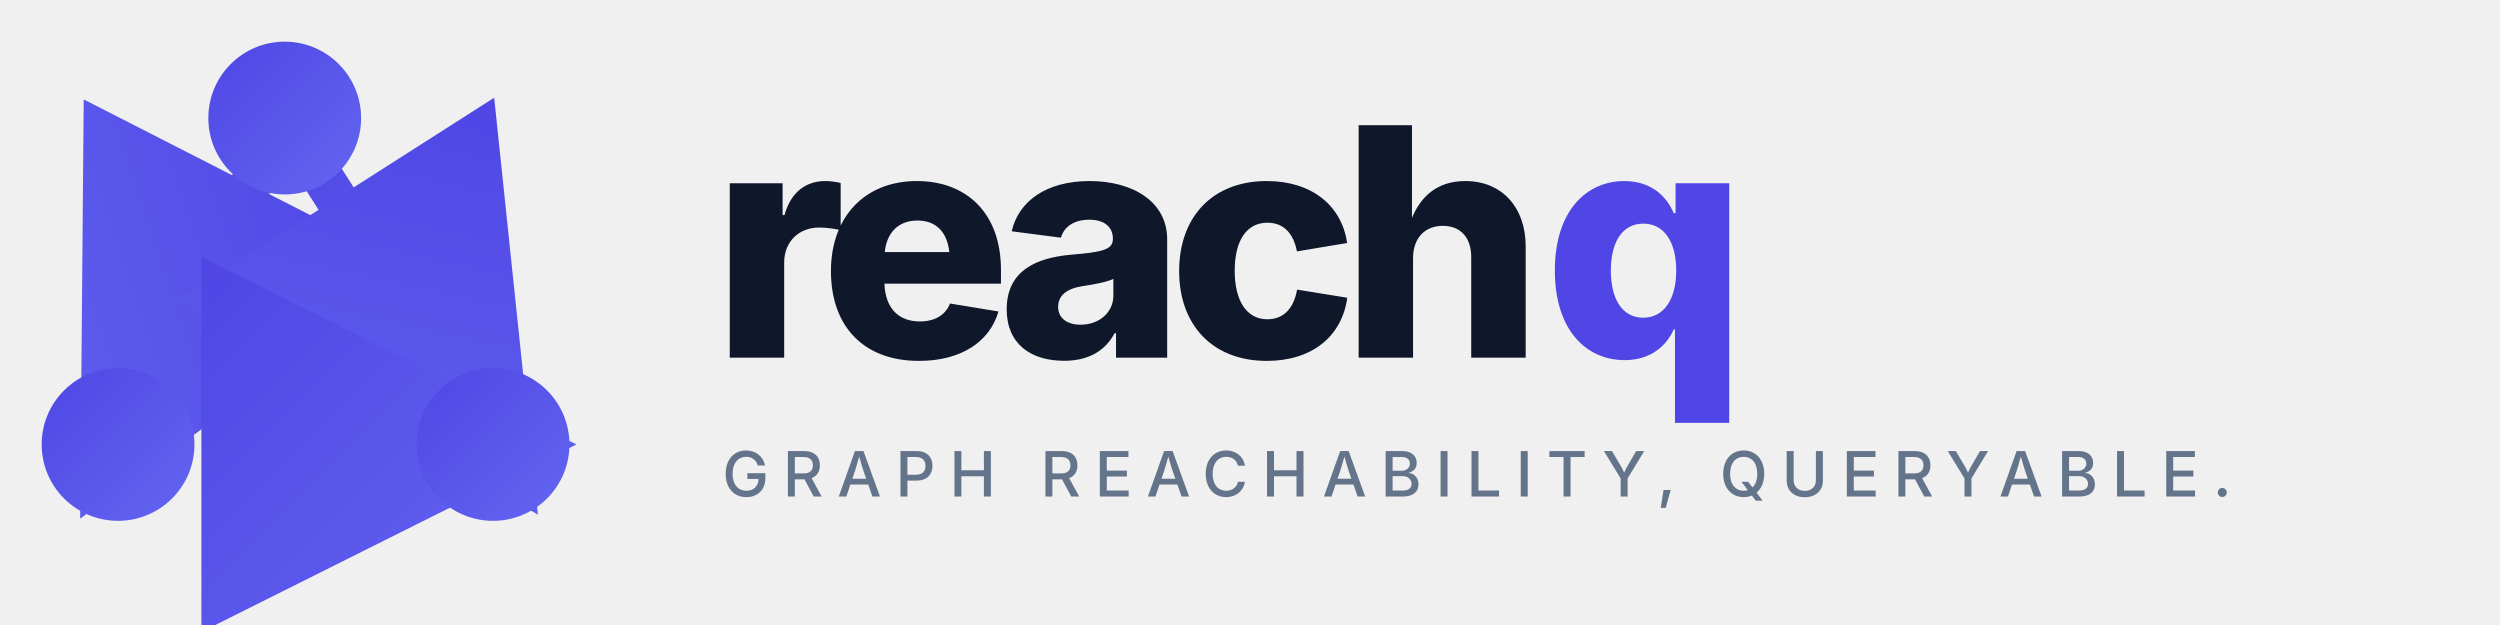
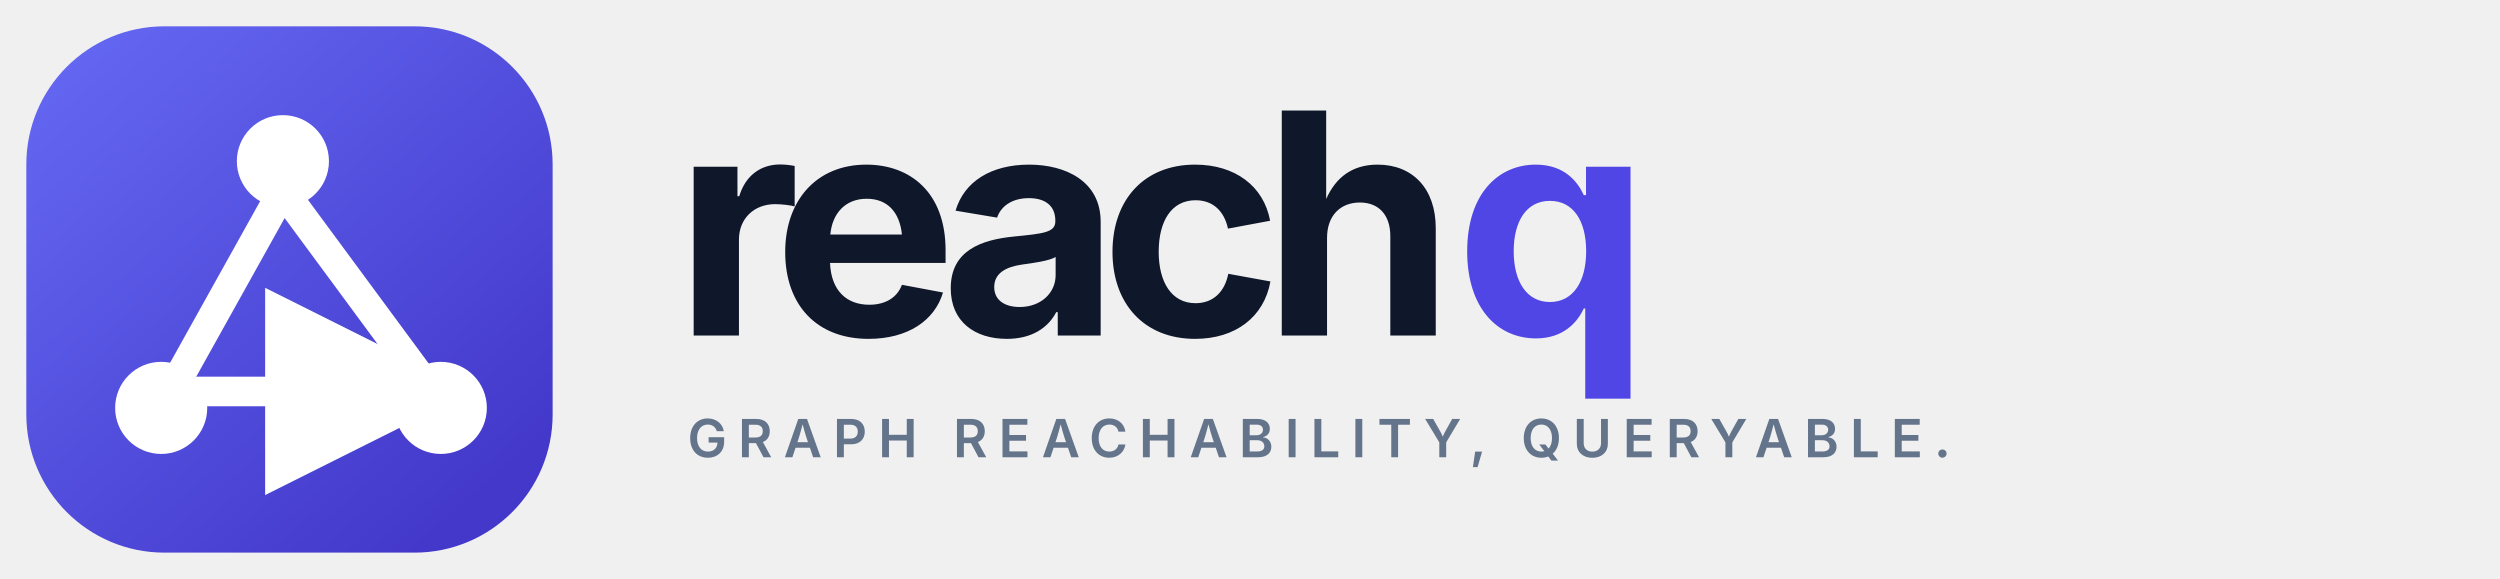
- <svg xmlns="http://www.w3.org/2000/svg" viewBox="0 0 720 180" role="img" aria-labelledby="title desc">
+ <svg xmlns="http://www.w3.org/2000/svg" viewBox="0 0 760 176" role="img" aria-labelledby="title desc">
  <defs>
-     <linearGradient id="reachq-indigo" x1="0" y1="0" x2="1" y2="1">
-       <stop offset="0%" stop-color="#4F46E5" />
-       <stop offset="100%" stop-color="#6366F1" />
+     <linearGradient id="mark" x1="22" y1="18" x2="142" y2="154" gradientUnits="userSpaceOnUse">
+       <stop stop-color="#6366F1" />
+       <stop offset="1" stop-color="#4338CA" />
    </linearGradient>
-     <marker id="reachq-arrow" markerWidth="9" markerHeight="9" refX="7" refY="4.5" orient="auto">
-       <path d="M0 0L9 4.5L0 9Z" fill="url(#reachq-indigo)" />
+     <marker id="arrow" viewBox="0 0 10 10" refX="8" refY="5" markerWidth="7" markerHeight="7" orient="auto-start-reverse">
+       <path d="M0 0L10 5L0 10Z" fill="#fff" />
    </marker>
  </defs>
-   <g fill="none" stroke="url(#reachq-indigo)" stroke-width="12" stroke-linecap="round" stroke-linejoin="round">
-     <path d="M82 34L34 128" marker-end="url(#reachq-arrow)" />
-     <path d="M82 34L142 128" marker-end="url(#reachq-arrow)" />
-     <path d="M34 128L142 128" marker-end="url(#reachq-arrow)" />
+   <rect x="8" y="8" width="160" height="160" rx="42" fill="url(#mark)" />
+   <g fill="none" stroke="#fff" stroke-width="9" stroke-linecap="round" stroke-linejoin="round">
+     <path d="M52 119L86 58L131 119" />
+     <path d="M52 119H131" marker-end="url(#arrow)" />
  </g>
-   <g fill="url(#reachq-indigo)">
-     <circle cx="82" cy="34" r="22" />
-     <circle cx="34" cy="128" r="22" />
-     <circle cx="142" cy="128" r="22" />
+   <g fill="#fff">
+     <circle cx="86" cy="49" r="14" />
+     <circle cx="49" cy="124" r="14" />
+     <circle cx="134" cy="124" r="14" />
  </g>
-   <text x="205" y="103" fill="#0F172A" font-family="Manrope, Inter, Arial, sans-serif" font-size="92" font-weight="800" letter-spacing="-5">reach<tspan fill="#4F46E5">q</tspan>
+   <text x="205" y="102" fill="#0F172A" font-family="Inter, -apple-system, BlinkMacSystemFont, sans-serif" font-size="94" font-weight="720" letter-spacing="-6">reach<tspan fill="#4F46E5">q</tspan>
  </text>
-   <text x="208" y="143" fill="#64748B" font-family="Manrope, Inter, Arial, sans-serif" font-size="18" font-weight="500" letter-spacing="4">GRAPH REACHABILITY, QUERYABLE.</text>
+   <text x="209" y="139" fill="#64748B" font-family="Inter, -apple-system, BlinkMacSystemFont, sans-serif" font-size="16" font-weight="600" letter-spacing="3.4">GRAPH REACHABILITY, QUERYABLE.</text>
</svg>
